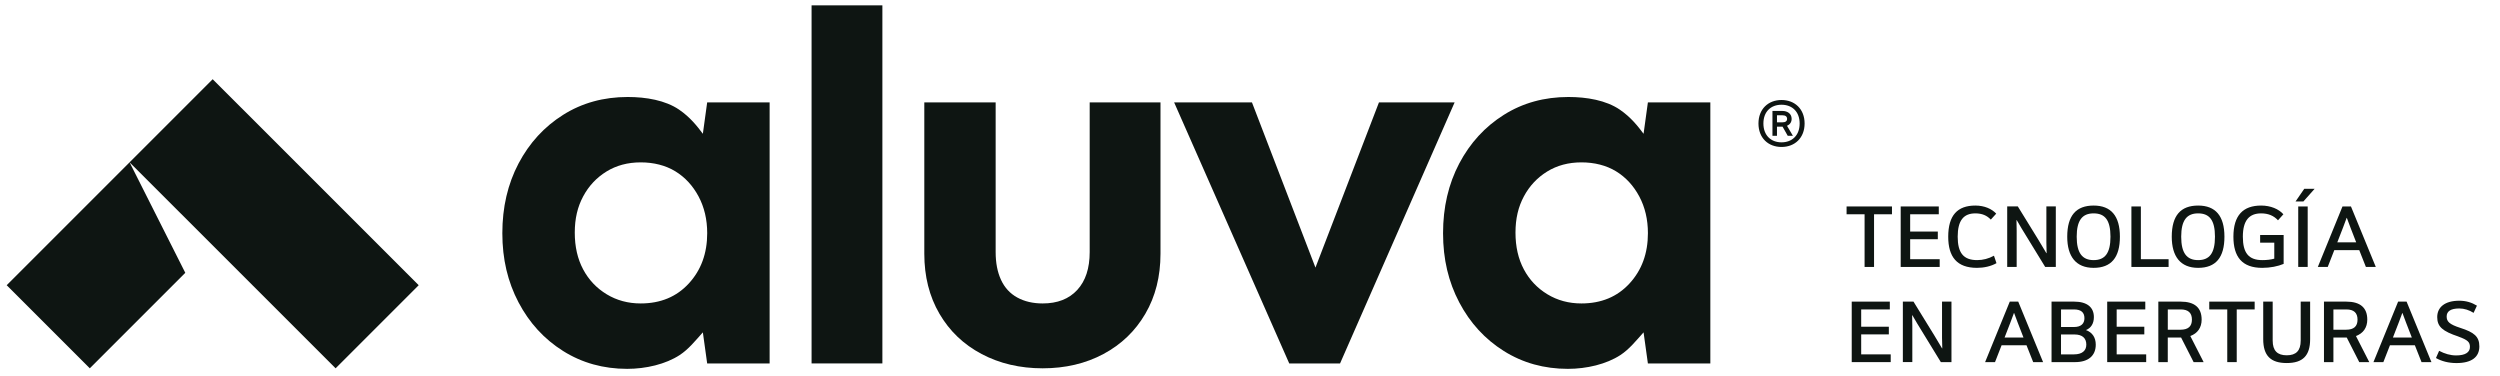
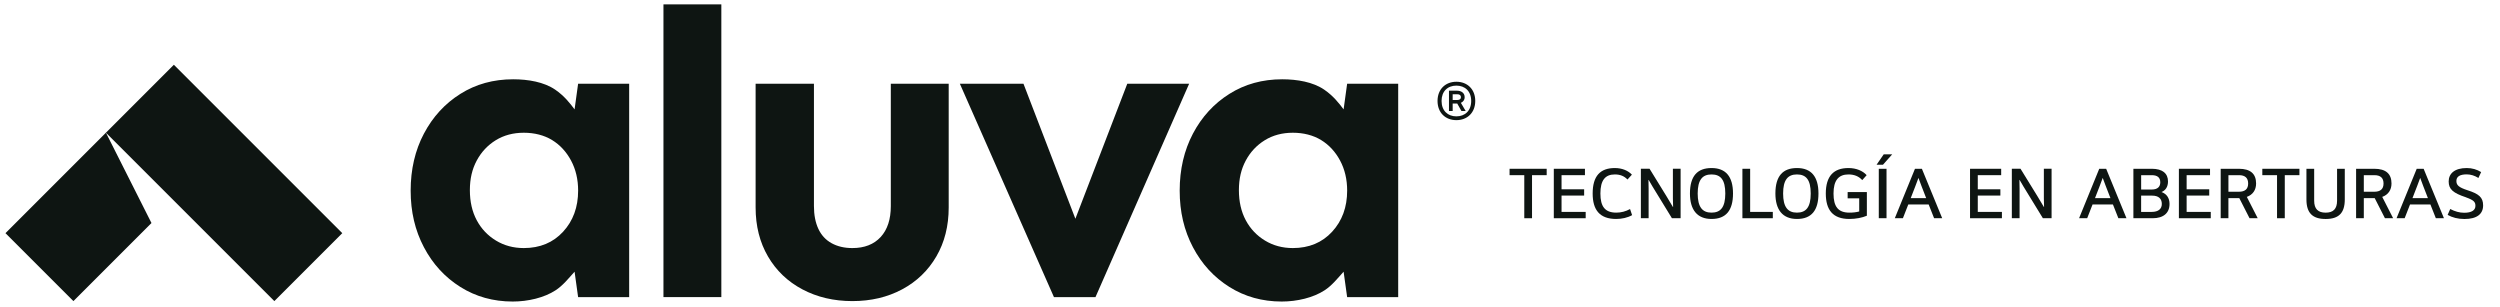
- <svg xmlns="http://www.w3.org/2000/svg" id="Capa_2" data-name="Capa 2" viewBox="80 53 972 146">
+ <svg xmlns="http://www.w3.org/2000/svg" id="Capa_2" data-name="Capa 2" viewBox="80 53 1189 146">
  <defs>
    <style>
      .cls-1 {
        fill: #0e1512;
      }

      .cls-2 {
        fill: none;
      }
    </style>
  </defs>
  <g id="Capa_1-2" data-name="Capa 1">
    <g>
-       <rect class="cls-2" width="1098.5" height="279.02" />
+       <rect class="cls-2" width="1315.5" height="279.02" />
      <g>
        <g>
          <path class="cls-1" d="M354.95,92.81l-1.68,12.21c-2.15-2.89-4.94-6.46-9.25-9.4-5.33-3.63-12.81-4.91-19.96-4.91-9.39,0-17.76,2.31-25.11,6.94-7.35,4.62-13.13,10.93-17.34,18.91-4.2,7.99-6.3,17.02-6.3,27.11s2.1,18.91,6.3,26.9c4.2,7.99,9.98,14.29,17.34,18.91,7.36,4.62,15.66,6.93,24.9,6.93,7.28,0,14.96-1.8,20.42-5.37,3.41-2.23,6.01-5.49,9-8.82l1.68,12.09h24.28v-101.5h-24.28ZM347.81,163.21c-4.76,5.18-11,7.77-18.7,7.77-4.91,0-9.32-1.19-13.24-3.57-3.92-2.38-6.97-5.6-9.14-9.67-2.17-4.06-3.26-8.83-3.26-14.29s1.08-10.01,3.26-14.08c2.17-4.06,5.18-7.28,9.04-9.67,3.85-2.38,8.3-3.57,13.34-3.57s9.67,1.16,13.45,3.47c3.78,2.31,6.79,5.57,9.04,9.77,2.24,4.2,3.36,8.97,3.36,14.29,0,7.85-2.38,14.36-7.14,19.54Z" />
          <path class="cls-1" d="M720.7,92.81l-1.68,12.21c-2.15-2.89-4.94-6.46-9.25-9.4-5.33-3.63-12.81-4.91-19.96-4.91-9.39,0-17.76,2.31-25.11,6.94-7.35,4.62-13.13,10.93-17.34,18.91-4.2,7.99-6.3,17.02-6.3,27.11s2.1,18.91,6.3,26.9c4.2,7.99,9.98,14.29,17.34,18.91,7.36,4.62,15.66,6.93,24.9,6.93,7.28,0,14.96-1.8,20.42-5.37,3.41-2.23,6.01-5.49,9-8.82l1.68,12.09h24.28v-101.5h-24.28ZM713.56,163.21c-4.76,5.18-11,7.77-18.7,7.77-4.91,0-9.32-1.19-13.24-3.57-3.92-2.38-6.97-5.6-9.14-9.67-2.17-4.06-3.26-8.83-3.26-14.29s1.08-10.01,3.26-14.08c2.17-4.06,5.18-7.28,9.04-9.67,3.85-2.38,8.3-3.57,13.34-3.57s9.67,1.16,13.45,3.47c3.78,2.31,6.79,5.57,9.04,9.77,2.24,4.2,3.36,8.97,3.36,14.29,0,7.85-2.38,14.36-7.14,19.54Z" />
          <path class="cls-1" d="M395.54,194.31V55.08h27.53v139.22h-27.53Z" />
          <path class="cls-1" d="M485.39,196.2c-8.83,0-16.74-1.86-23.75-5.57-7.01-3.71-12.47-8.93-16.39-15.66-3.92-6.72-5.88-14.5-5.88-23.32v-58.84h27.74v58.21c0,4.2.7,7.81,2.1,10.82,1.4,3.01,3.5,5.29,6.3,6.83,2.8,1.54,6.09,2.31,9.88,2.31,5.74,0,10.22-1.75,13.45-5.25,3.22-3.5,4.83-8.41,4.83-14.71v-58.21h27.53v58.84c0,8.83-1.96,16.6-5.88,23.32-3.92,6.73-9.35,11.95-16.29,15.66-6.93,3.71-14.81,5.57-23.64,5.57Z" />
          <polygon class="cls-1" points="616.14 92.81 591.45 157.04 566.76 92.81 536.5 92.81 581.26 194.31 601.01 194.31 645.56 92.81 616.14 92.81" />
          <polygon class="cls-1" points="242.79 163.89 210.48 196.2 130.38 116.11 152.04 159.07 114.91 196.2 82.6 163.89 162.69 83.8 242.79 163.89" />
          <path class="cls-1" d="M763.69,101.01c0-5.57,3.77-9.13,8.97-9.13s8.97,3.56,8.97,9.13-3.77,9.13-8.97,9.13-8.97-3.52-8.97-9.13ZM779.7,101.01c0-4.63-2.95-7.29-7.05-7.29s-7.04,2.66-7.04,7.29,2.95,7.33,7.04,7.33,7.05-2.66,7.05-7.33ZM773.07,96.14c1.72,0,3.52.94,3.52,3.07,0,1.39-.78,2.25-1.8,2.7l2.29,3.89h-2.01l-2.01-3.56h-2.17v3.56h-1.76v-9.67h3.93ZM773.02,100.56c1.23,0,1.8-.49,1.8-1.35s-.57-1.39-1.8-1.39h-2.13v2.74h2.13Z" />
        </g>
        <g>
          <path class="cls-1" d="M815.6,133.27v3.04h-6.97v20.48h-3.68v-20.48h-7v-3.04h17.64Z" />
          <path class="cls-1" d="M834.15,153.78v3.01h-15.16v-23.52h14.81v3.04h-11.13v6.72h10.75v2.98h-10.75v7.77h11.48Z" />
          <path class="cls-1" d="M855.25,152.41l.98,2.91c-2.14,1.22-4.9,1.82-7.56,1.82-7.84,0-11.2-4.27-11.2-12.11,0-8.29,3.57-12.11,10.54-12.11,3.54,0,6.41,1.29,8.12,3.15l-2.1,2.31c-1.51-1.58-3.36-2.42-6.02-2.42-4.59,0-6.86,2.8-6.86,9.07s2.24,9.1,7.56,9.1c2.28,0,4.45-.56,6.55-1.71Z" />
          <path class="cls-1" d="M879.3,133.27v23.52h-4.13l-9.24-15.09-1.82-3.12h-.1l.07,4.13v14.07h-3.68v-23.52h4.13l8.02,13.02,3.08,5.15h.1l-.1-4.1v-14.07h3.68Z" />
          <path class="cls-1" d="M883.74,145.03c0-8.26,3.5-12.11,10.26-12.11s10.22,4.03,10.22,12.11-3.36,12.11-10.22,12.11-10.26-4.41-10.26-12.11ZM894,135.96c-4.38,0-6.58,2.66-6.58,9.07s2.21,9.1,6.58,9.1,6.55-2.62,6.55-9.1-2.17-9.07-6.55-9.07Z" />
          <path class="cls-1" d="M923.15,153.78v3.01h-14.46v-23.52h3.68v20.51h10.78Z" />
          <path class="cls-1" d="M924.38,145.03c0-8.26,3.5-12.11,10.26-12.11s10.22,4.03,10.22,12.11-3.36,12.11-10.22,12.11-10.26-4.41-10.26-12.11ZM934.63,135.96c-4.38,0-6.58,2.66-6.58,9.07s2.21,9.1,6.58,9.1,6.55-2.62,6.55-9.1-2.17-9.07-6.55-9.07Z" />
          <path class="cls-1" d="M964.24,153.57v-6.23h-5.5v-2.98h9.14v11.24c-2.24.95-5.22,1.54-8.33,1.54-7.84,0-11.2-4.27-11.2-12.11,0-8.29,3.75-12.11,10.78-12.11,3.68,0,6.83,1.33,8.65,3.39l-2.1,2.35c-1.61-1.79-3.78-2.7-6.55-2.7-4.66,0-7.11,2.77-7.11,9.07s2.24,9.1,7.56,9.1c1.68,0,3.29-.17,4.66-.56Z" />
          <path class="cls-1" d="M975.55,131.34h-3.05l3.4-4.94h4.03l-4.38,4.94ZM973.55,133.27h3.68v23.52h-3.68v-23.52Z" />
          <path class="cls-1" d="M997.28,150.24h-9.7l-2.56,6.55h-3.85l9.59-23.52h3.29l9.66,23.52h-3.85l-2.59-6.55ZM996.09,147.23l-2.24-5.78-1.4-3.75h-.07l-1.4,3.75-2.24,5.78h7.35Z" />
-           <path class="cls-1" d="M815.11,190.78v3.01h-15.16v-23.52h14.81v3.04h-11.13v6.72h10.75v2.98h-10.75v7.77h11.48Z" />
-           <path class="cls-1" d="M838.73,170.27v23.52h-4.13l-9.24-15.09-1.82-3.12h-.1l.07,4.13v14.07h-3.68v-23.52h4.13l8.02,13.02,3.08,5.15h.1l-.1-4.1v-14.07h3.68Z" />
-           <path class="cls-1" d="M867.92,187.24h-9.7l-2.56,6.55h-3.85l9.59-23.52h3.29l9.66,23.52h-3.85l-2.59-6.55ZM866.73,184.23l-2.24-5.78-1.4-3.75h-.07l-1.4,3.75-2.24,5.78h7.35Z" />
-           <path class="cls-1" d="M891.02,181.33c2.42.88,3.81,2.83,3.81,5.67,0,4.38-2.98,6.79-8.02,6.79h-9.17v-23.52h8.79c5.04,0,7.67,2.21,7.67,6.02,0,2.52-1.12,4.24-3.08,5.04ZM886.37,173.31h-5.04v6.83h5.04c2.77,0,4.06-1.33,4.06-3.43,0-2.28-1.37-3.4-4.06-3.4ZM886.4,190.78c3.08,0,4.76-1.4,4.76-3.78,0-2.52-1.54-3.96-4.62-3.96h-5.22v7.74h5.08Z" />
-           <path class="cls-1" d="M914.44,190.78v3.01h-15.16v-23.52h14.81v3.04h-11.13v6.72h10.75v2.98h-10.75v7.77h11.48Z" />
-           <path class="cls-1" d="M919.16,193.79v-23.52h8.65c5.46,0,8.19,2.35,8.19,7,0,3.08-1.58,5.36-4.41,6.37l5.18,10.15h-3.89l-4.87-9.56h-5.18v9.56h-3.68ZM922.84,173.31v7.88h4.97c2.94,0,4.41-1.29,4.41-3.92s-1.44-3.96-4.34-3.96h-5.04Z" />
-           <path class="cls-1" d="M956.61,170.27v3.04h-6.97v20.48h-3.68v-20.48h-7v-3.04h17.64Z" />
-           <path class="cls-1" d="M974.5,170.27h3.68v14.6c0,6.41-2.84,9.28-9.1,9.28s-9.14-2.87-9.14-9.28v-14.6h3.68v15.16c0,3.92,1.82,5.71,5.46,5.71s5.43-1.79,5.43-5.71v-15.16Z" />
-           <path class="cls-1" d="M983.56,193.79v-23.52h8.65c5.46,0,8.19,2.35,8.19,7,0,3.08-1.58,5.36-4.41,6.37l5.18,10.15h-3.89l-4.87-9.56h-5.18v9.56h-3.68ZM987.23,173.31v7.88h4.97c2.94,0,4.41-1.29,4.41-3.92s-1.44-3.96-4.34-3.96h-5.04Z" />
-           <path class="cls-1" d="M1018.91,187.24h-9.7l-2.56,6.55h-3.85l9.59-23.52h3.29l9.66,23.52h-3.85l-2.59-6.55ZM1017.72,184.23l-2.24-5.78-1.4-3.75h-.07l-1.4,3.75-2.24,5.78h7.35Z" />
-           <path class="cls-1" d="M1035.85,183.85c-6.16-2.06-8.26-3.82-8.26-7.56s2.83-6.37,8.58-6.37c2.63,0,4.87.7,6.86,1.92l-1.3,2.8c-1.71-1.08-3.61-1.71-5.57-1.71-3.4,0-4.9,1.16-4.9,3.12s1.02,3.05,5.36,4.45c5.25,1.68,7.35,3.33,7.35,7.18,0,4.06-2.87,6.48-8.89,6.48-3.12,0-5.85-.73-7.98-1.96l1.23-2.8c2.21,1.16,4.38,1.79,6.62,1.79,3.54,0,5.36-1.19,5.36-3.29,0-1.85-.77-2.7-4.45-4.03Z" />
+           <g transform="translate(217 -37)">
+             <path class="cls-1" d="M815.11,190.78v3.01h-15.16v-23.52h14.81v3.04h-11.13v6.72h10.75v2.98h-10.75v7.77h11.48Z" />
+             <path class="cls-1" d="M838.73,170.27v23.52h-4.13l-9.24-15.09-1.82-3.12h-.1l.07,4.13v14.07h-3.68v-23.52h4.13l8.02,13.02,3.08,5.15h.1l-.1-4.1v-14.07h3.68Z" />
+             <path class="cls-1" d="M867.92,187.24h-9.7l-2.56,6.55h-3.85l9.59-23.52h3.29l9.66,23.52h-3.85l-2.59-6.55ZM866.73,184.23l-2.24-5.78-1.4-3.75h-.07l-1.4,3.75-2.24,5.78h7.35Z" />
+             <path class="cls-1" d="M891.02,181.33c2.42.88,3.81,2.83,3.81,5.67,0,4.38-2.98,6.79-8.02,6.79h-9.17v-23.52h8.79c5.04,0,7.67,2.21,7.67,6.02,0,2.52-1.12,4.24-3.08,5.04ZM886.37,173.31h-5.04v6.83h5.04c2.77,0,4.06-1.33,4.06-3.43,0-2.28-1.37-3.4-4.06-3.4ZM886.4,190.78c3.08,0,4.76-1.4,4.76-3.78,0-2.52-1.54-3.96-4.62-3.96h-5.22v7.74h5.08Z" />
+             <path class="cls-1" d="M914.44,190.78v3.01h-15.16v-23.52h14.81v3.04h-11.13v6.72h10.75v2.98h-10.75v7.77h11.48Z" />
+             <path class="cls-1" d="M919.16,193.79v-23.52h8.65c5.46,0,8.19,2.35,8.19,7,0,3.08-1.58,5.36-4.41,6.37l5.18,10.15h-3.89l-4.87-9.56h-5.18v9.56h-3.68ZM922.84,173.31v7.88h4.97c2.94,0,4.41-1.29,4.41-3.92s-1.44-3.96-4.34-3.96h-5.04Z" />
+             <path class="cls-1" d="M956.61,170.27v3.04h-6.97v20.48h-3.68v-20.48h-7v-3.04h17.64Z" />
+             <path class="cls-1" d="M974.5,170.27h3.68v14.6c0,6.41-2.84,9.28-9.1,9.28s-9.14-2.87-9.14-9.28v-14.6h3.68v15.16c0,3.92,1.82,5.71,5.46,5.71s5.43-1.79,5.43-5.71v-15.16Z" />
+             <path class="cls-1" d="M983.56,193.79v-23.52h8.65c5.46,0,8.19,2.35,8.19,7,0,3.08-1.58,5.36-4.41,6.37l5.18,10.15h-3.89l-4.87-9.56h-5.18v9.56h-3.68ZM987.23,173.31v7.88h4.97c2.94,0,4.41-1.29,4.41-3.92s-1.44-3.96-4.34-3.96h-5.04Z" />
+             <path class="cls-1" d="M1018.91,187.24h-9.7l-2.56,6.55h-3.85l9.59-23.52h3.29l9.66,23.52h-3.85l-2.59-6.55ZM1017.72,184.23l-2.24-5.78-1.4-3.75h-.07l-1.4,3.75-2.24,5.78h7.35Z" />
+             <path class="cls-1" d="M1035.85,183.85c-6.16-2.06-8.26-3.82-8.26-7.56s2.83-6.37,8.58-6.37c2.63,0,4.87.7,6.86,1.92l-1.3,2.8c-1.71-1.08-3.61-1.71-5.57-1.71-3.4,0-4.9,1.16-4.9,3.12s1.02,3.05,5.36,4.45c5.25,1.68,7.35,3.33,7.35,7.18,0,4.06-2.87,6.48-8.89,6.48-3.12,0-5.85-.73-7.98-1.96l1.23-2.8c2.21,1.16,4.38,1.79,6.62,1.79,3.54,0,5.36-1.19,5.36-3.29,0-1.85-.77-2.7-4.45-4.03Z" />
+           </g>
        </g>
      </g>
    </g>
  </g>
</svg>
